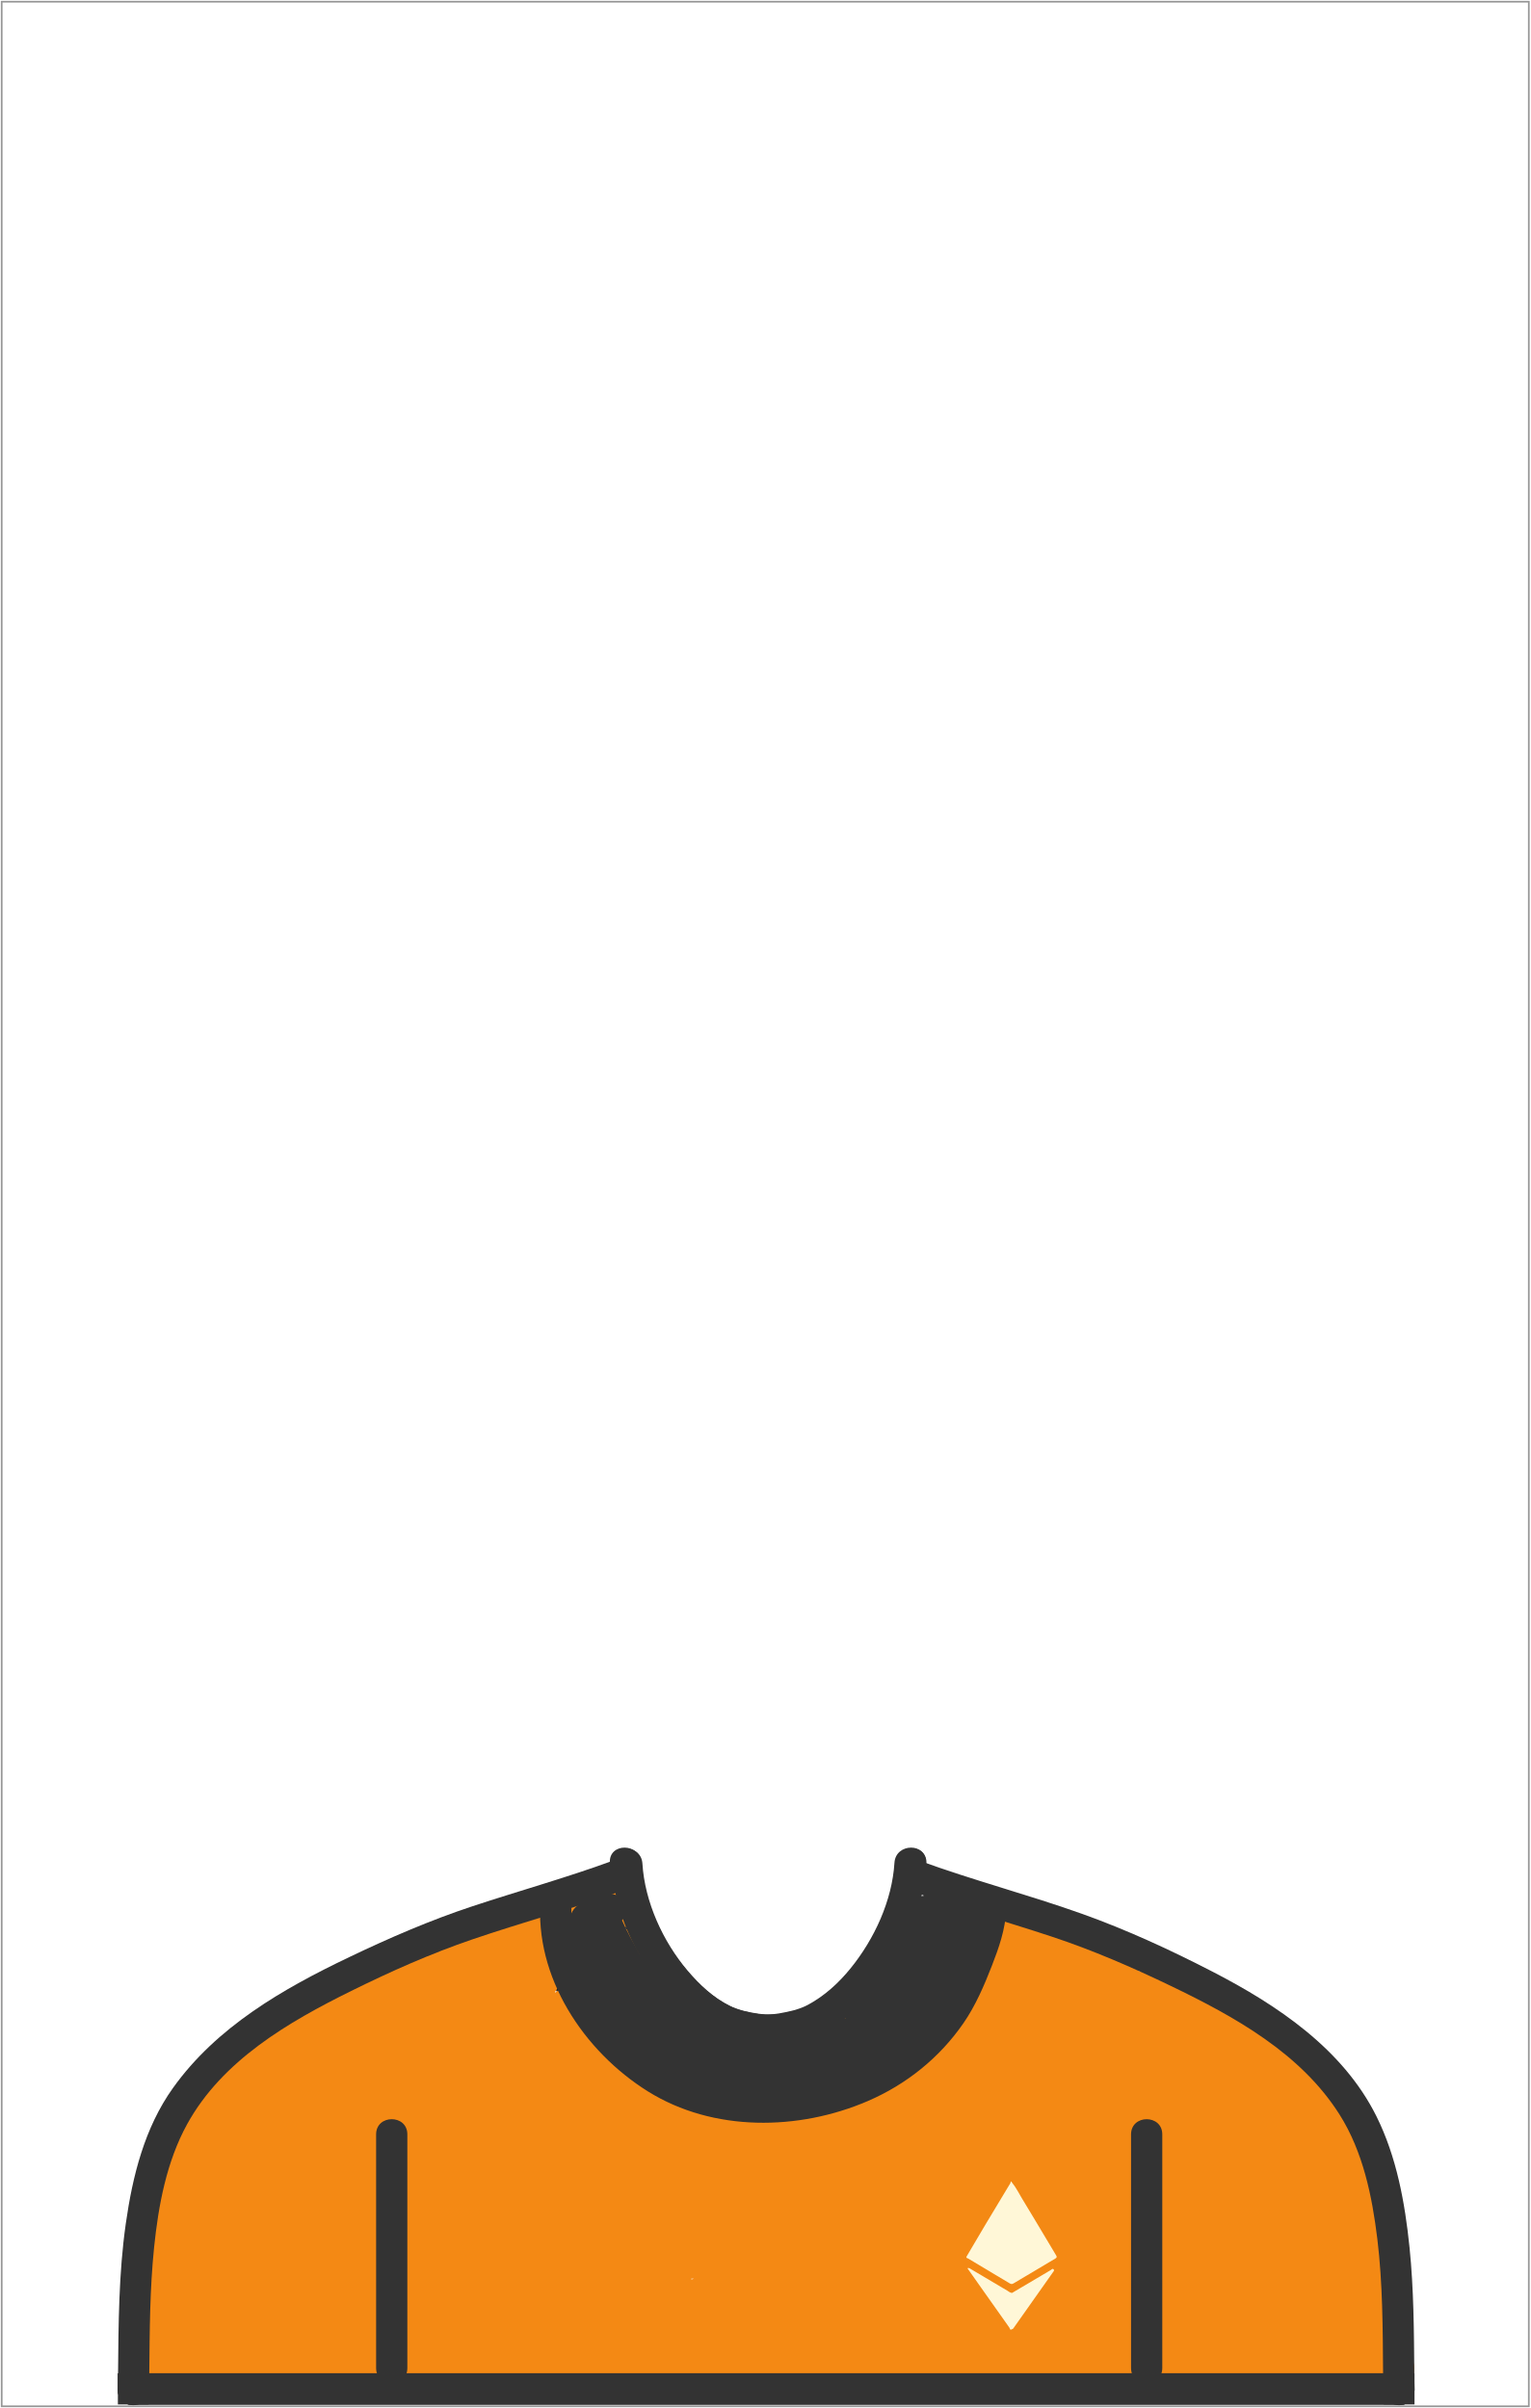
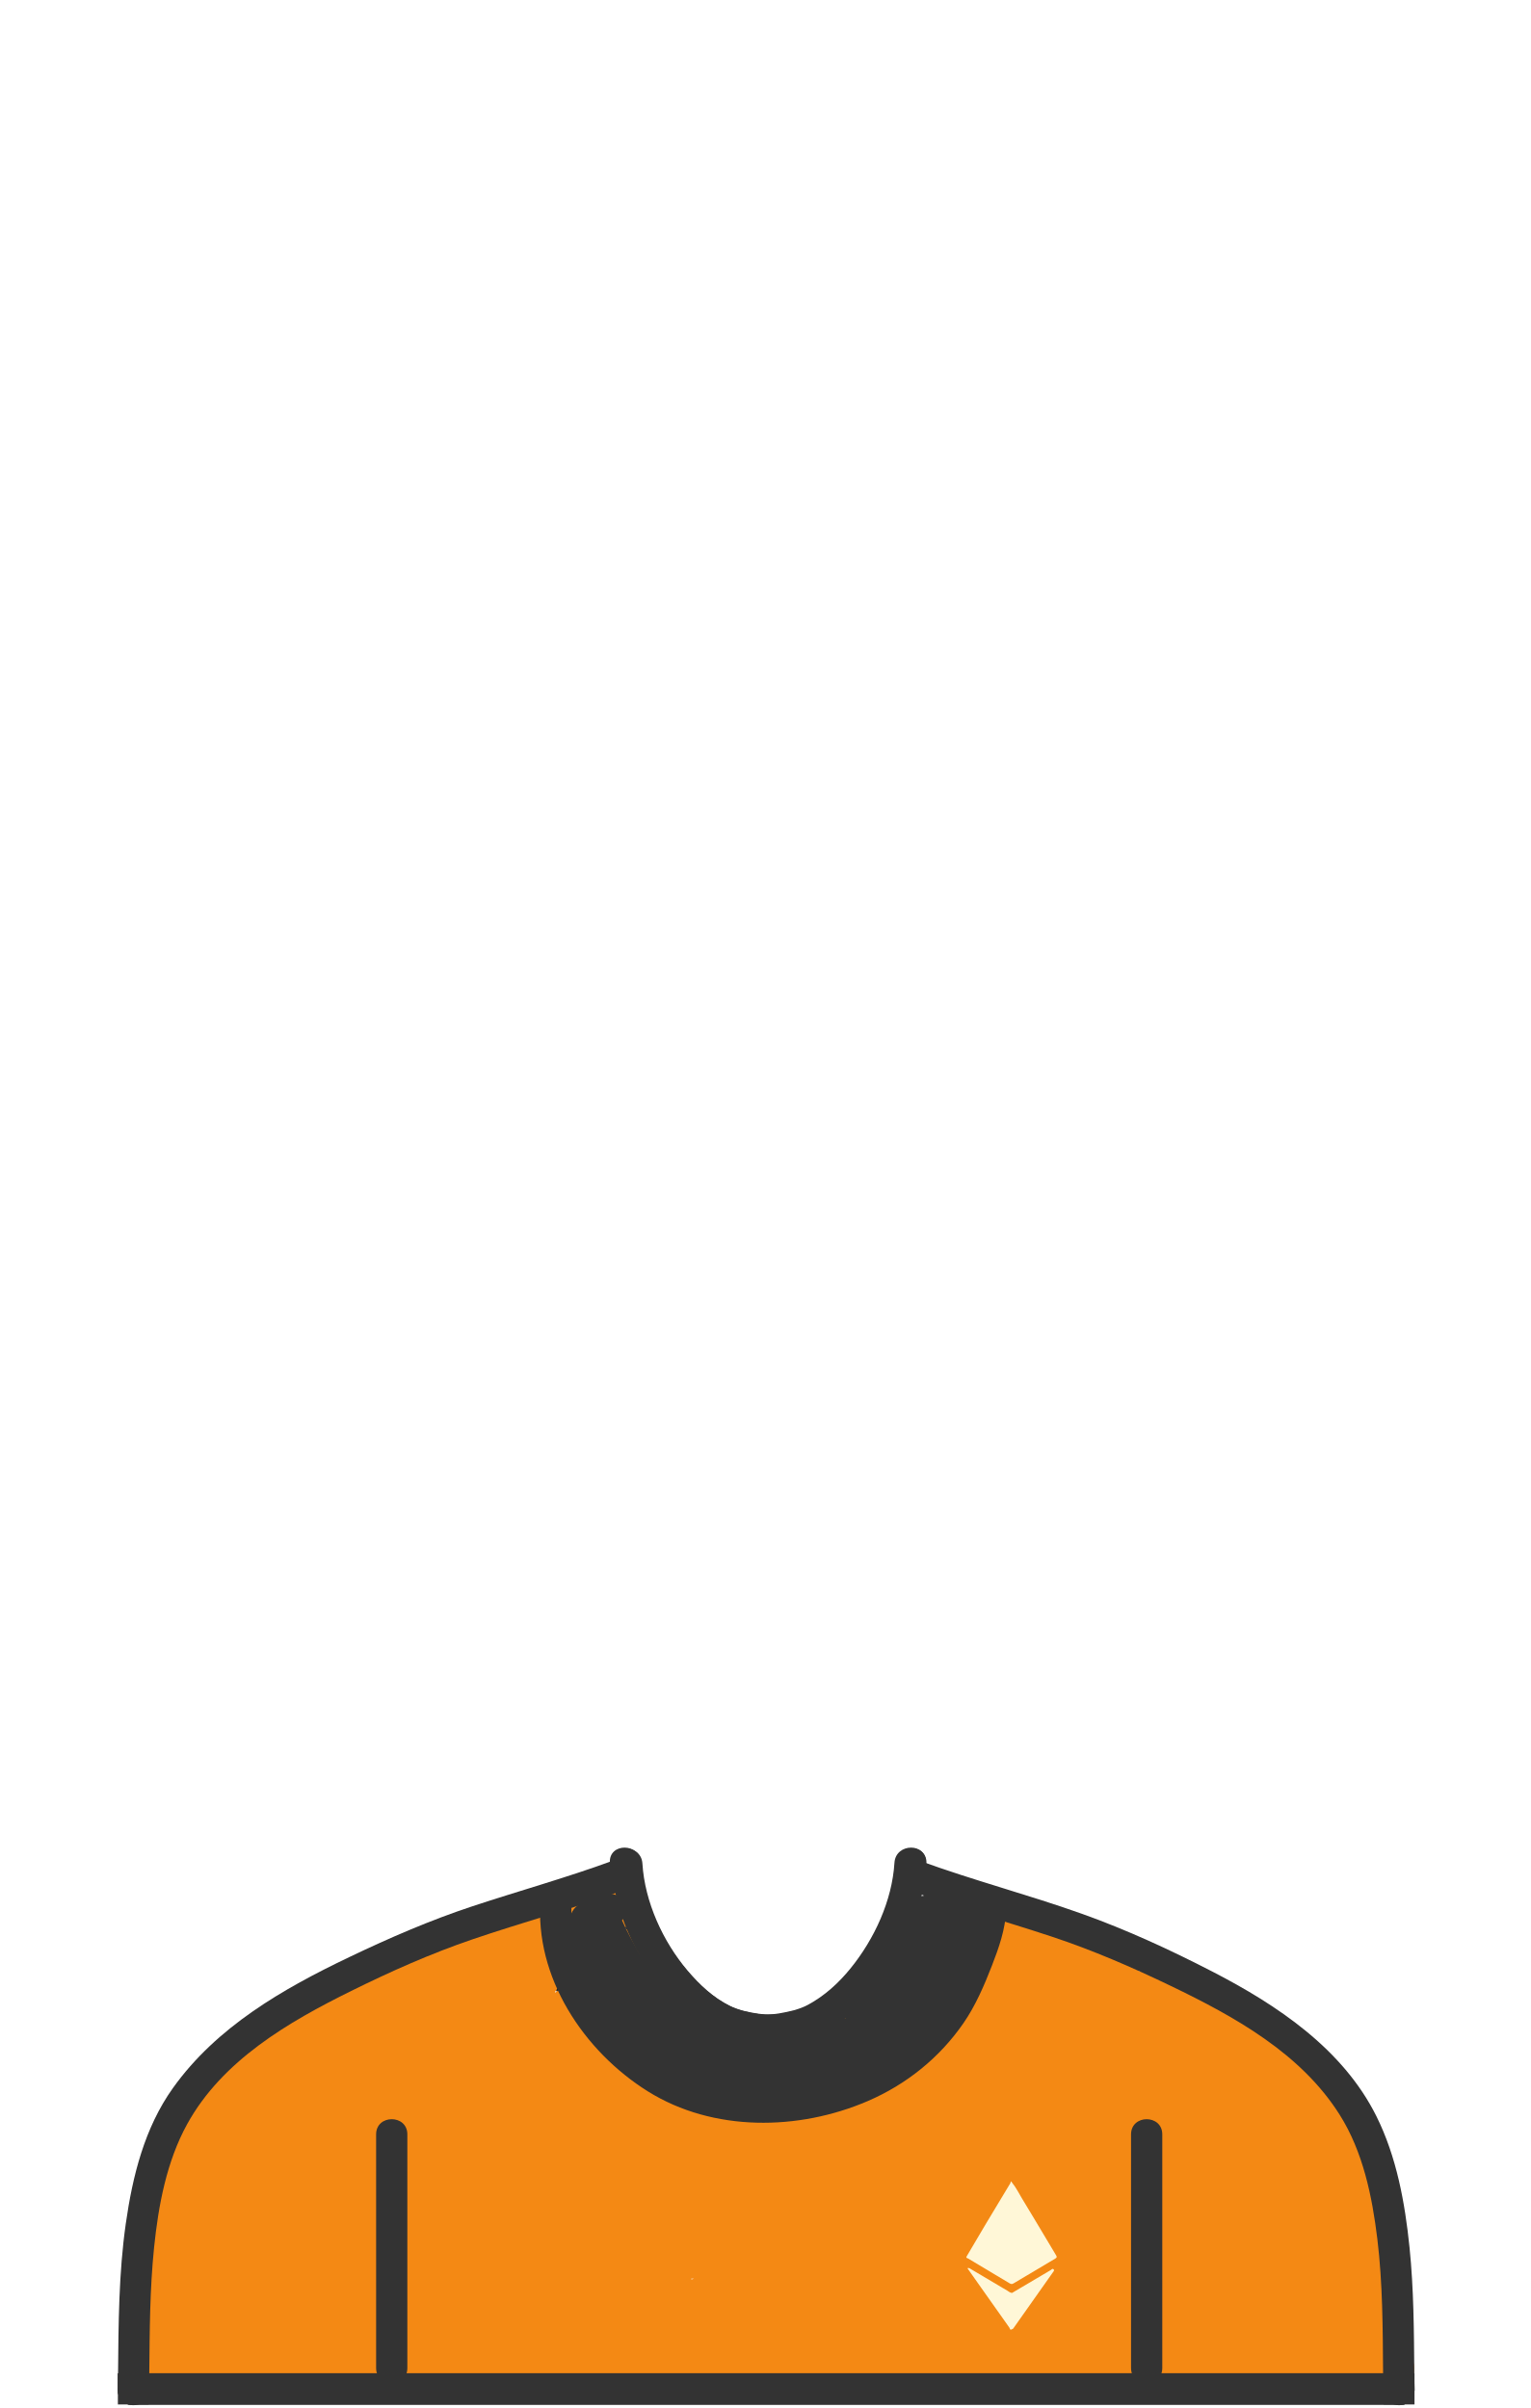
<svg xmlns="http://www.w3.org/2000/svg" width="901px" height="1418px" viewBox="0 0 901 1418" version="1.1">
  <defs>
    <radialGradient cx="50%" cy="-50%" fx="50%" fy="-50%" r="100%" gradientTransform="translate(0.5,-0.5),scale(0.512727,1),rotate(90),translate(-0.5,0.5)" id="radialGradient-1">
      <stop stop-color="#BCBCBC" stop-opacity="0.5" offset="0%" />
      <stop stop-color="#000000" stop-opacity="0.5" offset="100%" />
    </radialGradient>
    <radialGradient cx="50%" cy="-50%" fx="50%" fy="-50%" r="100%" gradientTransform="translate(0.5,-0.5),scale(0.512727,1),rotate(90),translate(-0.5,0.5)" id="radialGradient-2">
      <stop stop-color="#BCBCBC" stop-opacity="0.5" offset="0%" />
      <stop stop-color="#000000" stop-opacity="0.5" offset="100%" />
    </radialGradient>
  </defs>
  <g id="Page-1" stroke="none" stroke-width="1" fill="none" fill-rule="evenodd">
    <g id="ethlogo" transform="translate(1, 1)">
-       <rect id="Rectangle-path" stroke="#979797" x="0" y="0" width="899" height="1416" />
+       <rect id="Rectangle-path" x="0" y="0" width="899" height="1416" />
      <g id="ethlogo-43B9F9" transform="translate(68, 1087)" fill-rule="nonzero">
        <path d="M290.021,8.933 C291.739,36.989 304.325,63.799 322.063,85.183 C339.521,106.231 366.393,120.775 394.271,116.134 C399.233,115.308 401.933,109.212 400.706,104.73 C399.271,99.481 394.324,97.432 389.374,98.259 C391.58,97.889 388.508,98.301 388.287,98.315 C387.222,98.384 386.151,98.372 385.084,98.365 C382.54,98.352 380,98.167 377.481,97.811 C371.741,96.985 365.638,95.685 360.402,93.108 C350.427,88.196 342.246,80.503 335.093,72.076 C320.543,54.936 309.828,31.503 308.446,8.935 C307.72,-2.943 289.289,-3.013 290.021,8.933 Z" id="Shape" fill="#333333" />
        <path d="M457.554,8.933 C456.188,31.238 445.726,53.817 431.764,71.04 C424.735,79.708 416.482,87.258 406.656,92.559 C401.512,95.332 395.566,96.589 389.864,97.594 C387.292,98.045 384.677,98.218 382.071,98.334 C380.959,98.384 379.848,98.371 378.735,98.354 C378.319,98.346 374.5,97.9 376.625,98.256 C371.675,97.431 366.728,99.48 365.294,104.727 C364.068,109.209 366.767,115.305 371.728,116.131 C399.335,120.726 425.371,106.57 443.071,86.203 C461.471,65.027 474.251,37.166 475.979,8.933 C476.711,-3.013 458.281,-2.942 457.554,8.933 Z" id="Shape" fill="#333333" />
        <g id="Group" transform="translate(248, 21)">
          <g id="a-link" fill="#333333">
            <path d="M0.336,9.24 C-3.487,55.262 25.776,99 63.645,122.563 C102.123,146.505 152.618,145.755 193.429,128.22 C216.154,118.454 235.739,102.801 249.85,82.416 C256.982,72.108 262.025,60.401 266.573,48.769 C270.667,38.295 274.793,26.782 274.998,15.399 C275.214,3.476 256.778,3.497 256.566,15.399 C256.426,23.199 252.565,33.871 249.3,42.548 C245.587,52.418 241.059,62.055 235.368,70.938 C224.182,88.391 207.347,101.361 188.815,110.169 C169.993,119.113 148.765,122.808 128.043,122.364 C106.445,121.903 86.445,115.72 68.463,103.713 C37.909,83.313 15.657,46.718 18.771,9.241 C19.188,4.213 14.262,1.13686838e-13 9.553,1.13686838e-13 C4.214,1.13686838e-13 0.753,4.225 0.336,9.24 Z" id="a" />
          </g>
          <g id="a-link" fill="url(#radialGradient-2)">
            <path d="M0.336,9.24 C-3.487,55.262 25.776,99 63.645,122.563 C102.123,146.505 152.618,145.755 193.429,128.22 C216.154,118.454 235.739,102.801 249.85,82.416 C256.982,72.108 262.025,60.401 266.573,48.769 C270.667,38.295 274.793,26.782 274.998,15.399 C275.214,3.476 256.778,3.497 256.566,15.399 C256.426,23.199 252.565,33.871 249.3,42.548 C245.587,52.418 241.059,62.055 235.368,70.938 C224.182,88.391 207.347,101.361 188.815,110.169 C169.993,119.113 148.765,122.808 128.043,122.364 C106.445,121.903 86.445,115.72 68.463,103.713 C37.909,83.313 15.657,46.718 18.771,9.241 C19.188,4.213 14.262,1.13686838e-13 9.553,1.13686838e-13 C4.214,1.13686838e-13 0.753,4.225 0.336,9.24 Z" id="a" />
          </g>
        </g>
        <g id="Group" transform="translate(6, 12)">
          <path d="M754.36,287.21 C750.424,283.974 747.008,280.353 744.239,276.243 C744.827,271.547 743.953,266.5 742.022,261.626 C742.028,261.451 742.04,261.278 742.04,261.103 C742.083,250.996 742.818,240.849 743.537,230.703 C743.894,229.401 744.001,228.029 743.819,226.66 C745.12,207.864 746.039,189.073 742.042,170.505 C740.629,163.929 734.832,160.985 729.814,162.061 C729.898,160.62 729.687,159.176 729.194,157.819 C723.367,141.622 712.772,128.634 700.914,116.68 C687.256,96.528 668.852,80.107 646.297,76.575 C640.416,73.373 634.232,70.702 628.002,68.421 C617.578,64.601 606.591,62.041 595.494,60.692 C589.073,54.237 581.11,49.004 573.304,44.787 C566.886,41.321 559.508,37.848 551.969,36.351 C539.189,31.594 524.901,29.951 511.917,29.877 C510.637,29.87 509.474,30.058 508.421,30.399 C507.561,30.318 506.695,30.231 505.833,30.149 C505.235,28.502 504.196,26.955 502.83,25.639 C500.832,23.727 498.704,21.956 496.46,20.339 C495.504,19.135 494.296,18.156 492.92,17.471 C491.209,16.61 489.495,15.754 487.778,14.903 C485.375,13.72 483.102,13.645 481.13,14.3 C479.285,13.824 477.26,14.023 475.216,15.22 C473.915,15.987 472.661,16.832 471.462,17.75 L470.452,17.601 C464.487,16.759 458.958,23.56 460.539,29.265 C460.544,29.278 460.546,29.29 460.549,29.304 C459.237,31.114 457.98,32.962 456.777,34.846 C447.648,46.48 439.187,59.026 433.93,72.669 C433.488,73.809 433.264,75.022 433.27,76.245 C419.094,81.271 405.695,88.514 392.75,96.105 C391.719,96.707 390.7,97.327 389.68,97.942 C384.542,98.092 379.454,99.272 374.314,101.345 C372.704,101.995 371.367,103.479 370.494,105.238 C370.194,105.208 369.897,105.171 369.597,105.143 C361.677,98.834 352.95,94.133 343.875,90.111 C339.066,85.927 333.887,82.184 328.455,78.831 C319.009,65.349 310.099,51.465 299.19,39.076 C297.366,37.006 294.977,36.012 292.525,35.871 C296.832,31.007 297.388,22.166 290.752,19.169 C290.201,17.579 289.563,16.02 288.842,14.499 C287.002,10.618 281.26,8.979 277.46,10.338 C273.862,11.623 270.527,13.312 267.322,15.38 C267.062,15.548 266.829,15.747 266.591,15.942 C263.875,13.334 260.013,12.158 256.154,14.342 C242.711,21.939 228.116,26.449 214.174,32.895 C213.777,33.079 213.387,33.279 212.992,33.466 C210.981,34.067 208.966,34.655 206.947,35.23 C189.097,40.32 171.057,44.804 153.818,51.81 C138.422,58.066 125.298,67.387 113.05,78.371 C112.133,78.432 111.231,78.63 110.374,78.961 C96.722,84.244 84.567,93.128 73.566,102.809 C73.078,103.02 72.59,103.265 72.103,103.576 C57.857,112.626 46.701,126.715 38.493,141.981 C37.436,143.597 36.415,145.236 35.429,146.896 C35.396,146.953 35.37,147.012 35.337,147.07 C31.019,147.667 27.867,151.199 26.978,155.624 C26.398,158.52 25.782,161.404 25.158,164.289 C20.435,182.2 10.748,198.798 11.278,217.933 C11.305,218.855 11.422,219.713 11.606,220.519 C11.195,226.73 11.585,232.879 13.245,238.686 C10.583,240.292 8.622,243.112 8.594,247.079 C8.542,253.823 7.956,260.652 7.85,267.437 C7.498,269.697 7.204,271.975 6.924,274.267 C6.704,276.059 6.906,277.672 7.411,279.089 C6.066,279.848 4.782,280.711 3.571,281.669 C-1.676,285.821 -0.332,293.719 4.569,297.368 C11.313,302.39 19.849,304.178 27.804,301 C29.071,300.499 30.209,299.717 31.13,298.713 C32.448,298.811 33.678,298.863 34.735,298.915 C35.281,298.94 35.827,298.914 36.368,298.838 C36.449,298.938 36.514,299.045 36.601,299.142 C49.913,314.06 74.241,308.099 91.409,305.009 C91.999,304.904 92.593,304.817 93.183,304.719 C106.405,307.982 120.096,311.52 133.715,308.822 C138.54,307.865 142.057,303.74 142.723,299.314 C143.608,299.23 144.494,299.147 145.383,299.069 C158.131,304.331 173.746,302.595 187.021,302.041 C190.231,301.908 193.447,301.774 196.664,301.651 C213.786,302.229 231.007,300.641 248.084,302.864 C252.532,303.429 256.87,301.616 258.978,297.842 C268.733,298.72 278.511,299.259 288.353,298.94 C313.449,307.272 339.7,304.028 365.957,303.933 C368.181,303.925 370.02,303.316 371.49,302.33 L371.86,302.303 C374.542,302.276 377.224,302.194 379.903,302.056 C390.387,301.521 400.768,300.019 411.163,298.655 C411.183,298.653 411.207,298.648 411.23,298.647 C436.586,302.149 462.244,302.836 487.936,302.487 C488.741,302.753 489.583,302.917 490.464,302.935 C508.38,303.297 526.208,302.352 543.992,300.775 C549.662,300.575 555.322,300.386 560.971,300.231 C562.451,300.191 563.874,299.856 565.167,299.271 C566.022,299.291 566.877,299.308 567.731,299.333 C576.553,299.596 586.15,300.155 595.727,299.906 C596.245,300.351 596.788,300.766 597.353,301.149 C602.752,304.799 610.343,305.285 616.608,305.539 C630.969,306.127 645.556,303.932 659.748,301.539 C670.268,301.287 680.785,300.898 691.295,300.379 C703.241,304.114 715.975,301.565 728.325,303.232 C730.862,303.574 733.61,302.292 735.613,300.343 C739.08,303.537 743.783,304.41 748.342,304.669 C757.125,305.164 760.65,292.383 754.361,287.211 L754.36,287.21 Z M266.242,63.44 C261.033,65.951 256.362,69.377 252.027,73.292 C251.904,73.244 251.781,73.194 251.657,73.148 C253.193,70.911 254.679,68.639 256.112,66.334 C259.67,65.449 262.436,62.538 263.958,58.837 C264.741,56.947 265.611,55.094 266.564,53.284 C266.676,53.241 266.786,53.2 266.897,53.156 C266.697,56.587 266.387,59.996 266.242,63.441 L266.242,63.44 Z M332.064,242.29 C332.008,242.133 331.954,241.976 331.892,241.823 C332.454,241.846 333.016,241.858 333.577,241.874 C333.072,242.011 332.569,242.154 332.064,242.29 Z" id="Shape" fill="#F48914" />
          <path d="M483.958,3.532 C476.924,-3.225 465.576,4.042 467.995,13.262 C468.265,14.283 468.555,15.305 468.859,16.33 C465.609,16.65 462.529,18.483 461.189,22.128 C460.607,23.709 460,25.308 459.349,26.897 C453.832,33.891 448.328,40.774 443.894,48.601 C442.777,50.575 442.85,53.003 443.635,55.179 C436.538,63.137 430.58,72.545 424.138,80.349 C421.995,82.943 421.832,85.846 422.851,88.389 C417.466,90.169 412.046,91.841 406.629,93.521 C405.282,93.134 403.763,93.126 402.105,93.639 C401.283,93.893 400.47,94.158 399.66,94.429 L399.653,94.414 C399.586,94.442 399.52,94.467 399.453,94.494 C396.575,95.46 393.773,96.527 391.007,97.687 C387.485,98.92 383.932,100.096 380.404,101.332 C379.276,100.63 378.058,100.085 376.783,99.712 C374.488,99.03 372.188,98.37 369.881,97.73 C358.028,94.047 346.548,89.16 334.564,85.858 C333.901,85.674 333.219,85.564 332.532,85.53 C331.977,85.276 331.422,85.024 330.869,84.758 C329.441,84.074 328.053,83.31 326.711,82.47 C326.361,81.43 325.872,80.442 325.256,79.534 C318.319,69.194 310.231,59.691 301.539,50.77 C297.915,44.214 294.224,37.702 291.194,30.865 C291.228,30.825 291.264,30.788 291.3,30.746 C297.733,23.119 289.956,13.218 281.084,15.454 C280.796,15.527 280.512,15.608 280.23,15.689 C276.432,15.317 272.242,16.926 270.16,20.023 C265.725,20.353 261.615,24.327 260.627,28.839 C260.025,31.593 259.775,34.447 259.821,37.344 C258.926,39.072 258.263,40.911 257.848,42.812 C256.519,48.975 258.23,54.632 260.769,60.16 C257.86,62.803 256.526,67.087 258.869,71.733 C262.707,79.337 267.629,86.613 273.193,93.037 C277.869,98.433 284.564,104.155 291.913,105.377 C291.845,108.087 292.809,110.909 294.827,113.197 C301.727,121.018 312.575,125.013 322.457,128.04 C321.432,132.03 322.649,136.436 327.094,138.638 C336.167,143.136 345.157,143.751 355.02,142.084 C364.248,140.524 372.939,136.674 382.16,135.001 C391.521,133.299 401.138,132.851 410.545,131.36 C415.605,130.558 420.588,129.462 425.506,128.134 C429.026,127.33 432.358,126.216 435.699,125.014 C437.58,124.366 439.449,123.676 441.309,122.962 L441.892,122.75 L441.887,122.737 C442.692,122.425 443.497,122.119 444.298,121.795 C447.188,120.623 448.684,118.373 449.114,115.838 C451.03,115.258 452.946,114.708 454.864,114.211 C459.037,113.127 460.974,109.904 461.17,106.411 C462.725,106.07 464.219,105.223 465.494,103.731 C472.997,94.971 480.998,84.507 486.278,73.17 C488.744,68.608 490.881,63.86 492.503,58.817 C493.051,57.115 493.266,55.379 493.086,53.726 C497.372,49.25 501.587,44.523 504.156,38.906 C511.177,23.55 493.118,12.33 483.958,3.532 Z" id="Shape" fill="#333333" />
        </g>
        <path d="M763.7,319.408 C763.755,324.257 760.766,327.134 757.171,328.043 L6.919,328.043 C3.324,327.134 0.336,324.258 0.391,319.408 C0.428,316.123 0.465,312.829 0.491,309.536 L763.597,309.536 C763.627,312.828 763.661,316.114 763.699,319.408 L763.7,319.408 Z" id="Shape" fill="#333333" />
        <path d="M296.615,25.582 C267.752,36.158 238.072,44.145 208.997,54.073 C184.511,62.439 160.981,72.923 137.792,84.399 C100.736,102.712 61.814,125.337 41.163,162.87 C29.072,184.82 24.235,210.73 21.706,235.465 C19.186,260.081 19.104,284.816 18.883,309.535 C18.856,312.828 18.819,316.113 18.783,319.407 C18.717,324.256 15.657,327.134 12.033,328.042 C10.355,328.464 8.598,328.464 6.92,328.042 C3.325,327.134 0.337,324.257 0.392,319.407 C0.429,316.122 0.466,312.828 0.492,309.535 C0.769,280.116 0.888,250.662 5.045,221.473 C9.045,193.361 16.078,165.054 32.749,141.659 C58.495,105.532 97.573,83.129 136.716,64.428 C160.328,53.148 184.172,42.8 209.017,34.576 C236.537,25.46 264.489,17.716 291.724,7.731 C296.432,6 301.784,9.627 303.034,14.199 C304.44,19.352 301.314,23.851 296.615,25.582 Z" id="Shape" fill="#333333" />
        <path d="M763.7,319.408 C763.755,324.257 760.766,327.134 757.171,328.043 L6.919,328.043 C3.324,327.134 0.336,324.258 0.391,319.408 C0.428,316.123 0.465,312.829 0.491,309.536 L763.597,309.536 C763.627,312.828 763.661,316.114 763.699,319.408 L763.7,319.408 Z" id="Shape" fill="#333333" />
        <path d="M763.7,319.408 C763.755,324.257 760.766,327.134 757.171,328.043 C755.516,328.46 753.731,328.469 752.06,328.043 C748.436,327.134 745.374,324.258 745.308,319.408 C745.27,316.123 745.237,312.829 745.208,309.536 C744.997,283.17 745.015,256.714 741.833,230.526 C738.763,205.281 733.384,179.103 719.673,157.356 C696.872,121.163 657.82,99.538 620.433,81.538 C597.499,70.489 574.357,60.43 550.183,52.427 C522.663,43.311 494.71,35.565 467.476,25.582 C462.777,23.851 459.641,19.352 461.058,14.199 C462.308,9.627 467.65,6.001 472.366,7.732 C503.924,19.298 536.492,27.748 568.132,39.054 C594.457,48.466 620.075,60.282 644.919,73.118 C682.949,92.763 721.486,118.51 741.226,158.088 C753.151,181.989 758.072,209.057 760.774,235.466 C763.294,260.082 763.368,284.817 763.597,309.536 C763.627,312.828 763.661,316.114 763.699,319.408 L763.7,319.408 Z M290.795,9.405 C292.509,37.412 305.071,64.175 322.775,85.523 C340.199,106.533 367.018,121.053 394.842,116.419 C399.793,115.595 402.488,109.509 401.263,105.035 C399.831,99.795 394.894,97.75 389.954,98.575 C392.156,98.205 389.089,98.617 388.869,98.631 C387.806,98.7 386.738,98.688 385.672,98.681 C383.133,98.668 380.598,98.483 378.084,98.128 C372.356,97.304 366.264,96.006 361.039,93.433 C351.083,88.53 342.918,80.85 335.779,72.438 C321.257,55.328 310.563,31.936 309.184,9.408 C308.459,-2.449 290.064,-2.52 290.795,9.405 Z" id="Shape" fill="#333333" />
        <path d="M457.98,9.405 C456.616,31.672 446.175,54.213 432.24,71.405 C425.225,80.059 416.988,87.595 407.18,92.887 C402.047,95.656 396.112,96.91 390.422,97.914 C387.855,98.364 385.245,98.537 382.644,98.652 C381.534,98.702 380.425,98.689 379.314,98.672 C378.899,98.665 375.088,98.219 377.209,98.575 C372.269,97.751 367.33,99.796 365.899,105.035 C364.676,109.509 367.369,115.595 372.321,116.419 C399.875,121.006 425.86,106.874 443.525,86.542 C461.889,65.403 474.644,37.59 476.368,9.405 C477.099,-2.52 458.705,-2.449 457.979,9.405 L457.98,9.405 Z" id="Shape" fill="#333333" />
        <path d="M249.264,30.072 C245.45,76.162 274.644,119.965 312.423,143.562 C350.81,167.541 401.185,166.789 441.899,149.229 C464.571,139.449 484.109,123.772 498.187,103.356 C505.302,93.033 510.333,81.308 514.87,69.659 C518.954,59.169 523.07,47.639 523.275,36.239 C523.49,24.299 505.099,24.319 504.887,36.239 C504.747,44.051 500.895,54.739 497.637,63.429 C493.933,73.314 489.417,82.965 483.738,91.861 C472.579,109.341 455.784,122.329 437.296,131.151 C418.518,140.108 397.341,143.808 376.668,143.364 C355.122,142.902 335.169,136.709 317.228,124.684 C286.748,104.254 264.549,67.605 267.656,30.072 C268.072,25.037 263.157,20.817 258.46,20.817 C253.133,20.817 249.68,25.048 249.264,30.072 Z M0.39,309.666 L18.517,309.666 L18.517,327.91 L0.39,327.91 L0.39,309.666 Z M745.573,309.666 L763.699,309.666 L763.699,327.91 L745.573,327.91 L745.573,309.666 Z M596.833,168.88 L596.833,306.435 C596.833,318.37 615.221,318.37 615.221,306.435 L615.221,304.603 C615.221,292.668 596.833,292.668 596.833,304.603 L596.833,306.435 C596.833,318.37 615.221,318.37 615.221,306.435 L615.221,168.88 C615.221,156.945 596.833,156.945 596.833,168.88 Z M152.412,168.88 L152.412,306.435 C152.412,318.37 170.801,318.37 170.801,306.435 L170.801,304.603 C170.801,292.668 152.411,292.668 152.411,304.603 L152.411,306.435 C152.411,318.37 170.801,318.37 170.801,306.435 L170.801,168.88 C170.801,156.945 152.411,156.945 152.411,168.88 L152.412,168.88 Z" id="Shape" fill="#333333" />
        <g id="Group" transform="translate(499, 196)" fill="#FFF7D7">
          <path d="M53.72,44.104 C51.788,40.944 49.921,37.744 48.019,34.566 C43.267,26.63 38.559,18.663 33.732,10.774 C31.773,7.574 30.157,4.146 27.739,1.233 C26.898,-0.327 26.898,1.419 26.814,1.56 C21.838,9.759 16.892,17.977 11.978,26.214 C8.308,32.372 4.693,38.558 1.051,44.732 C0.527,45.744 1.522,45.736 1.96,45.998 C10.086,50.871 18.234,55.705 26.354,60.586 C27.177,61.082 27.786,61.139 28.631,60.634 C36.812,55.718 45.017,50.841 53.244,46.002 C54.219,45.43 54.26,44.987 53.72,44.104 Z" id="Shape" />
          <path d="M50.602,52.751 C42.992,57.224 35.395,61.73 27.798,66.228 C26.659,66.2 25.86,65.418 24.961,64.888 C17.881,60.705 10.816,56.495 3.734,52.313 C3.134,51.959 2.588,51.3 1.494,51.672 C4.328,55.699 7.064,59.584 9.801,63.468 C15.251,71.2 20.687,78.94 26.185,86.636 C26.488,87.059 26.511,88.476 27.732,87.591 C28.32,87.563 28.56,87.078 28.837,86.687 C36.533,75.798 44.221,64.903 51.903,54.004 C52.253,53.507 52.858,52.956 52.217,52.324 C51.54,51.656 51.071,52.474 50.602,52.751 Z" id="Shape" />
        </g>
      </g>
    </g>
  </g>
</svg>
